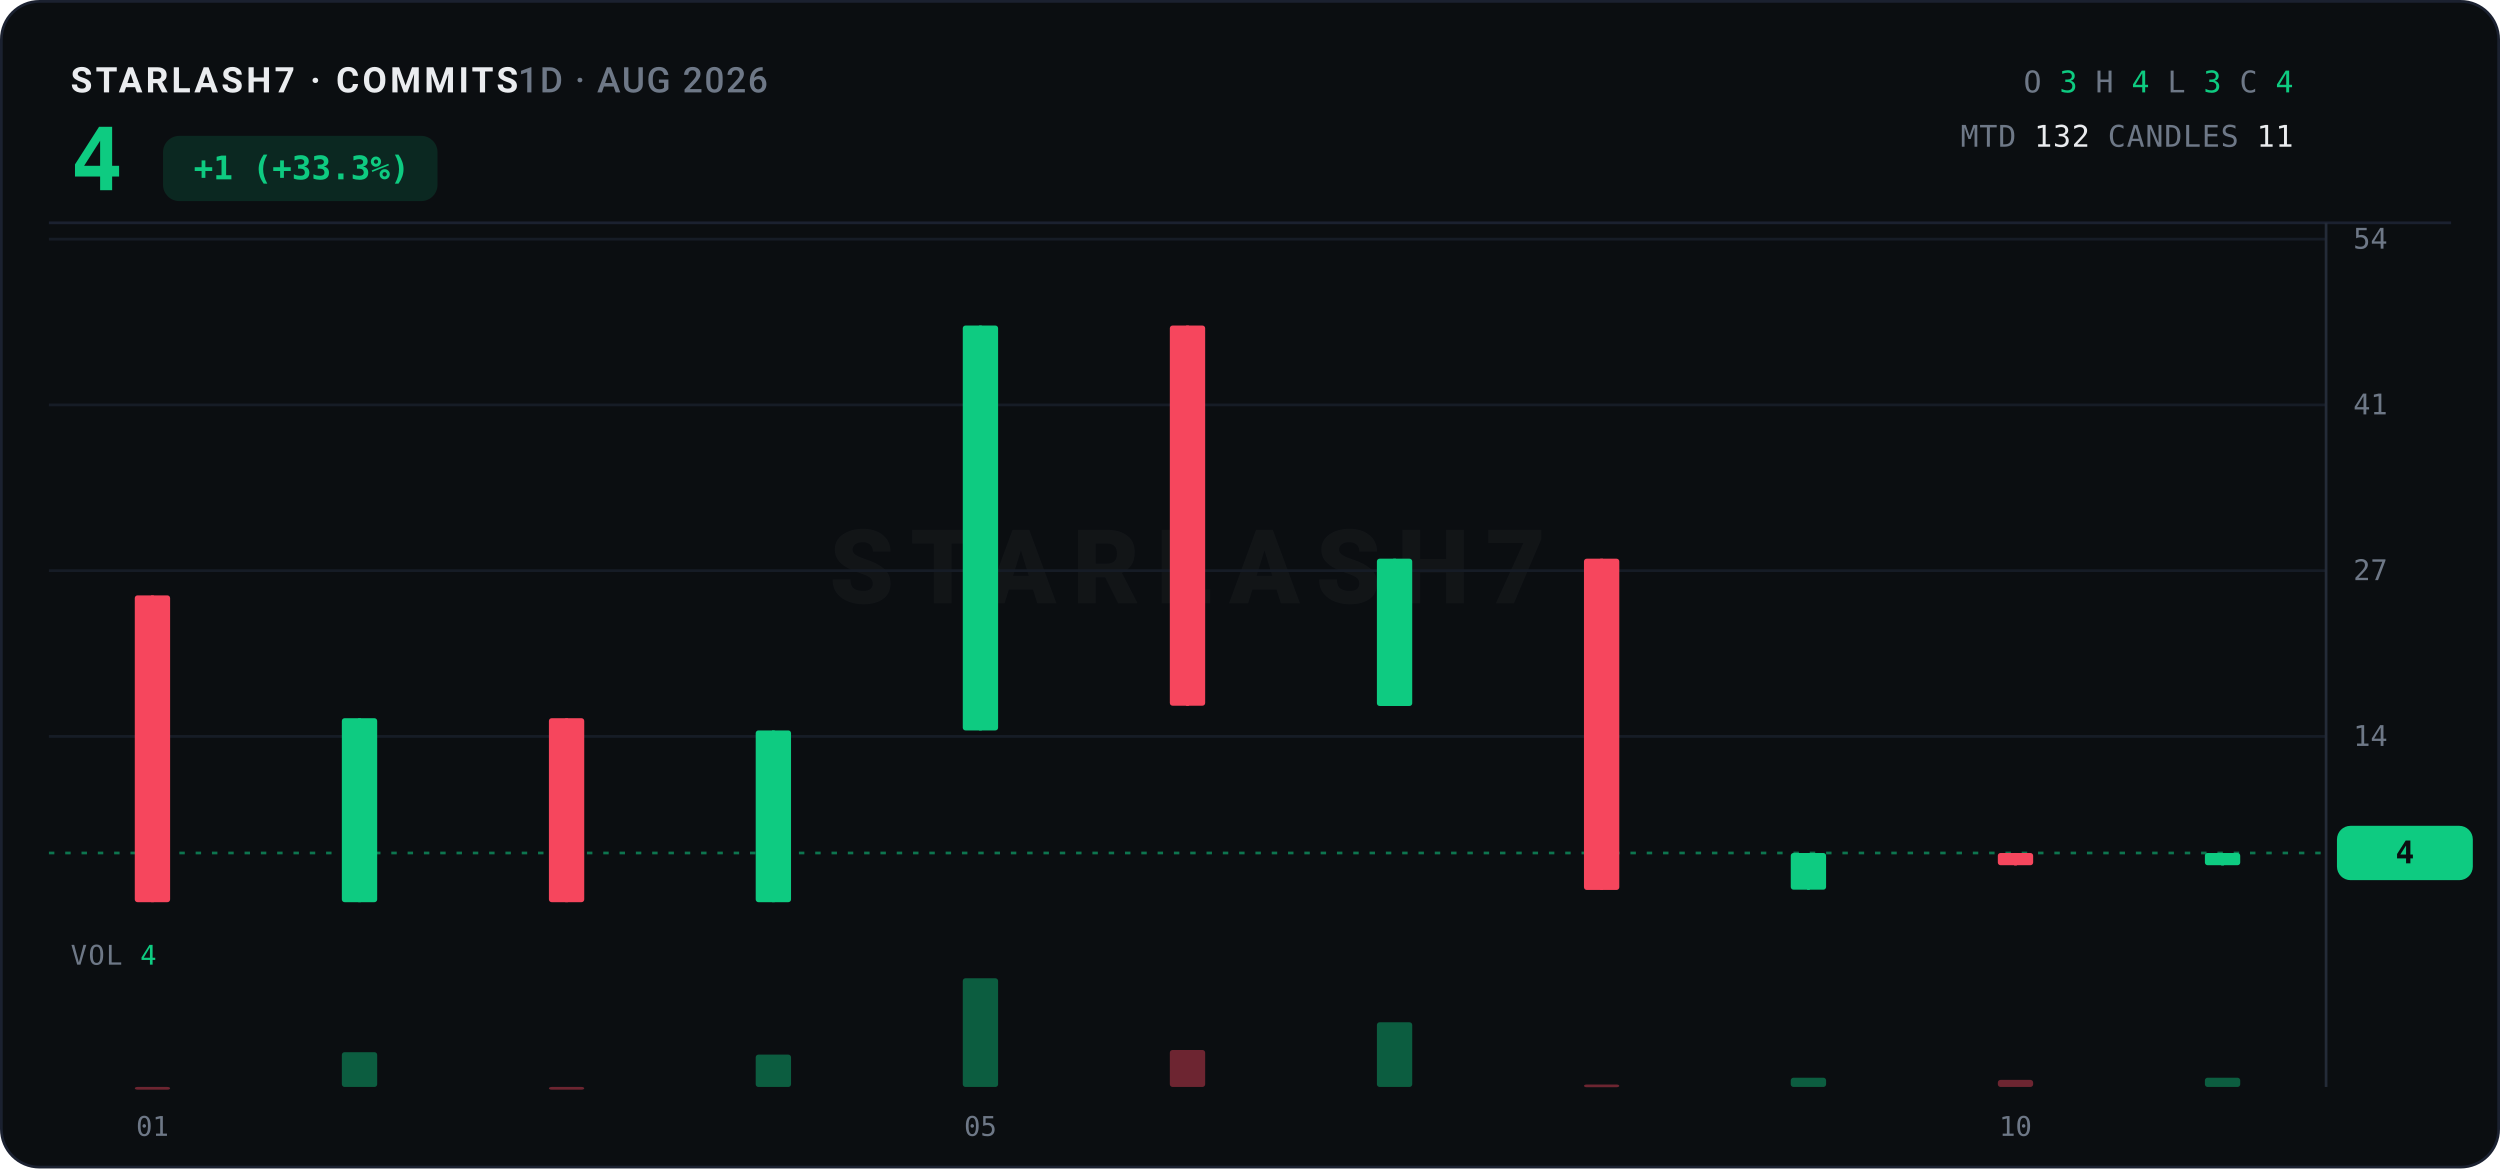
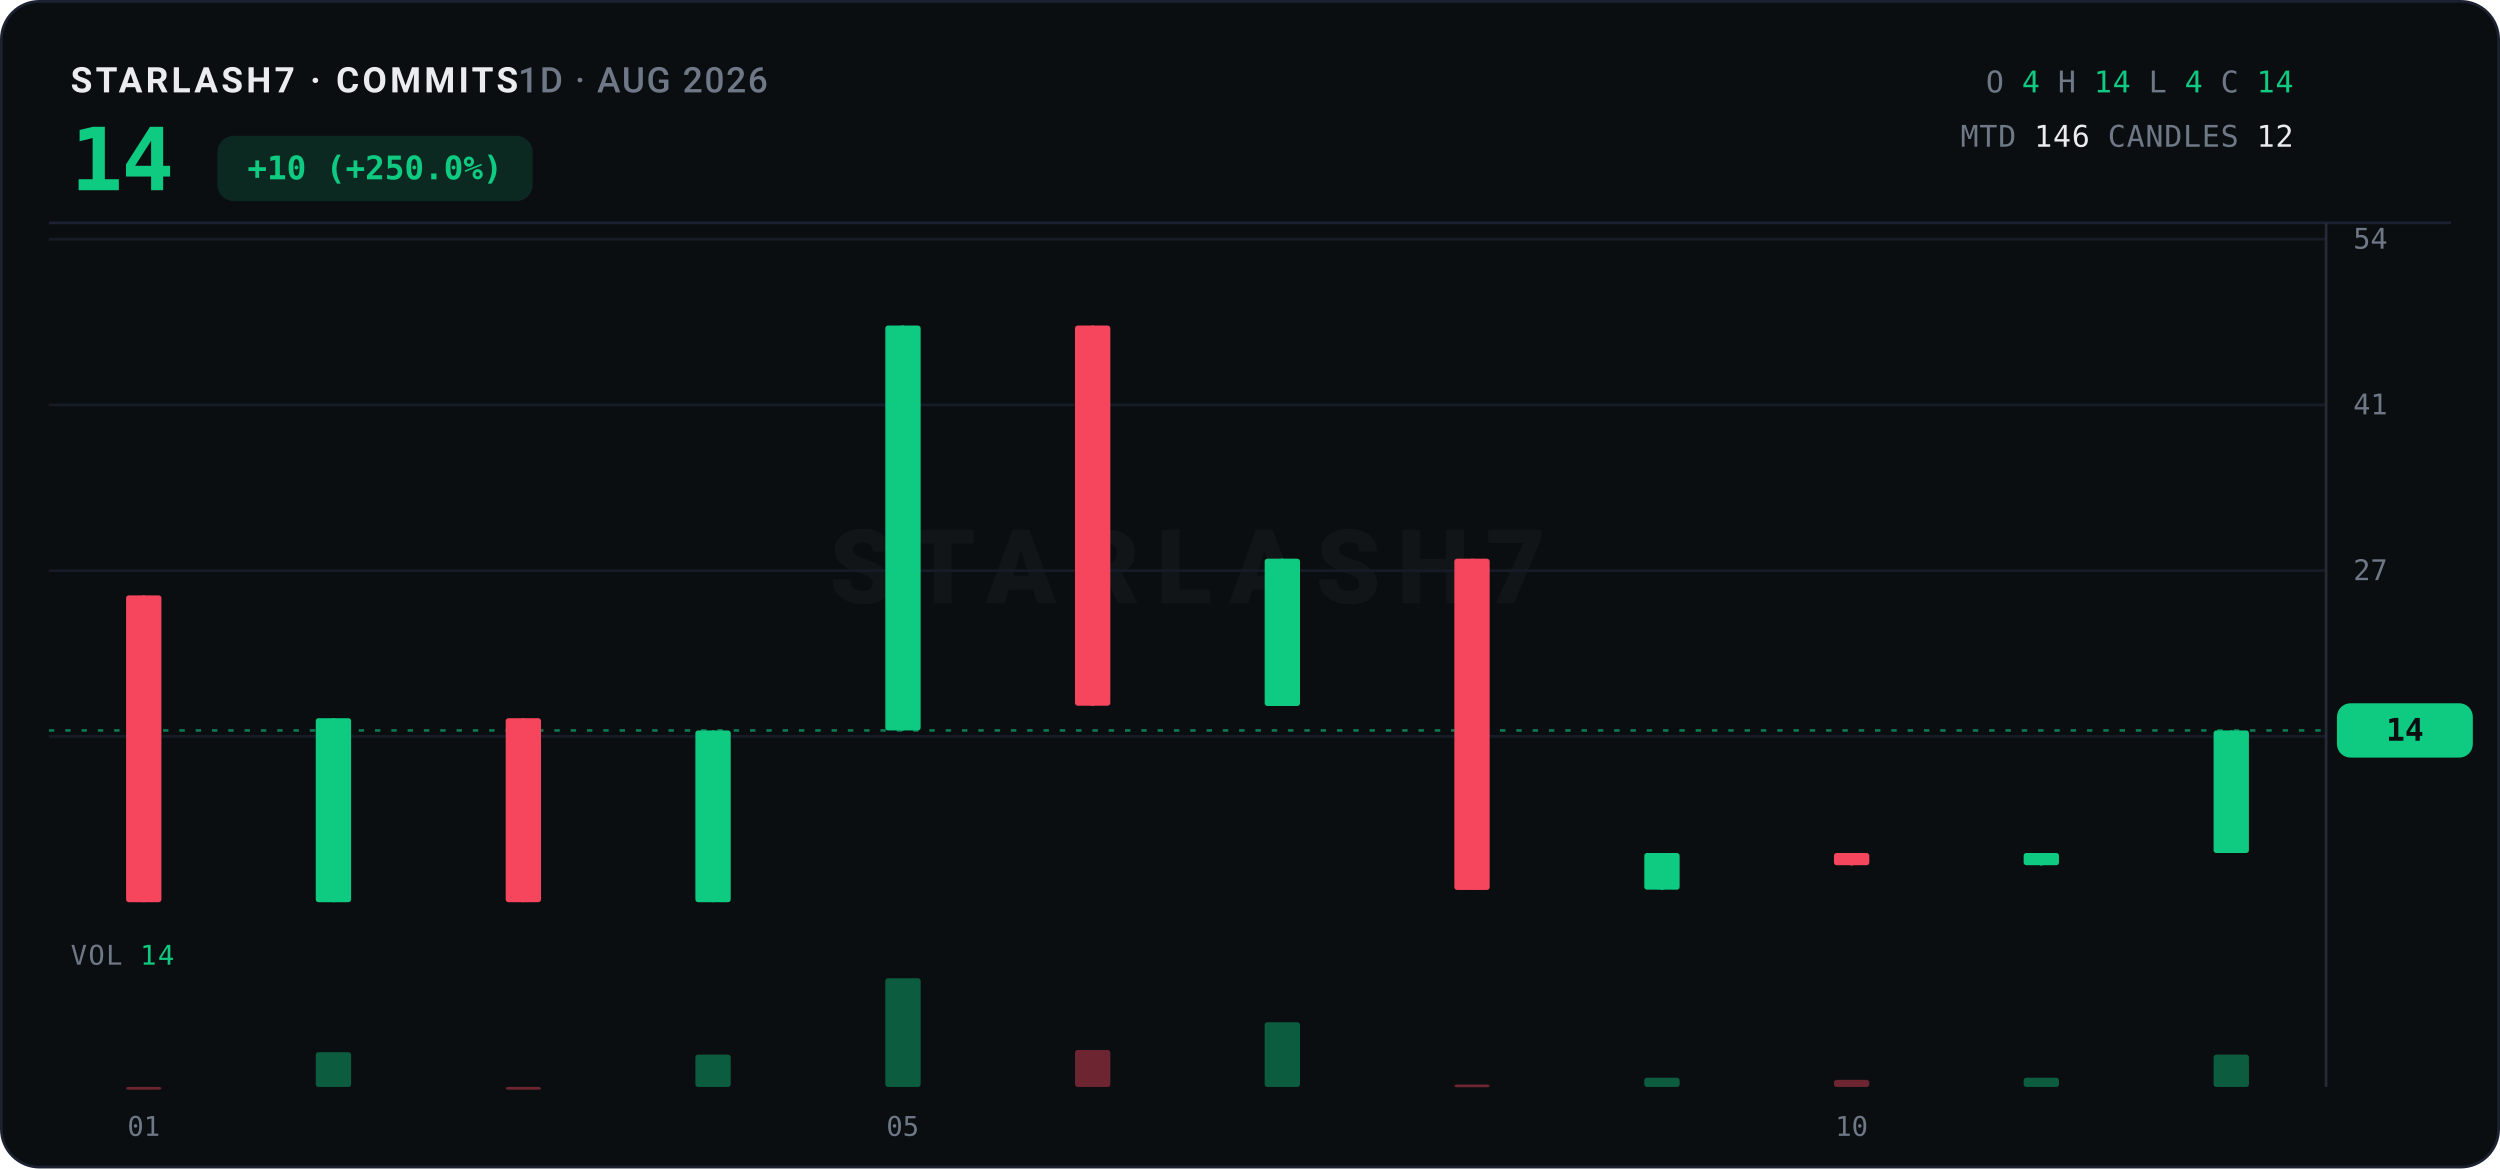
<svg xmlns="http://www.w3.org/2000/svg" width="920" height="430" viewBox="0 0 920 430">
  <rect x="0.5" y="0.5" width="919" height="429" rx="14" fill="#0B0E11" stroke="#1B2130" />
  <text x="26" y="34" font-family="ui-sans-serif,system-ui,-apple-system,'Segoe UI',Roboto,sans-serif" font-size="13" font-weight="700" letter-spacing="1.2" fill="#EAECEF">STARLASH7 · COMMITS<tspan fill="#6E7887" font-weight="500" letter-spacing="0.6">  1D · AUG 2026</tspan>
  </text>
-   <text x="26" y="70" font-family="ui-monospace,'SF Mono',SFMono-Regular,Menlo,Consolas,monospace" font-size="32" font-weight="800" fill="#0ECB81" letter-spacing="-0.5">4</text>
-   <rect x="60" y="50" width="101" height="24" rx="6" fill="#0ECB81" opacity="0.14" />
-   <text x="111" y="66" text-anchor="middle" font-family="ui-monospace,'SF Mono',SFMono-Regular,Menlo,Consolas,monospace" font-size="12" font-weight="700" fill="#0ECB81">+1 (+33.3%)</text>
+   <text x="26" y="70" font-family="ui-monospace,'SF Mono',SFMono-Regular,Menlo,Consolas,monospace" font-size="32" font-weight="800" fill="#0ECB81" letter-spacing="-0.5">14</text>
+   <rect x="80" y="50" width="116" height="24" rx="6" fill="#0ECB81" opacity="0.14" />
+   <text x="138" y="66" text-anchor="middle" font-family="ui-monospace,'SF Mono',SFMono-Regular,Menlo,Consolas,monospace" font-size="12" font-weight="700" fill="#0ECB81">+10 (+250.0%)</text>
  <text x="844" y="34" text-anchor="end" font-family="ui-monospace,'SF Mono',SFMono-Regular,Menlo,Consolas,monospace" font-size="11" letter-spacing="0.3">
    <tspan fill="#6E7887">O</tspan>
-     <tspan fill="#0ECB81">3</tspan>
+     <tspan fill="#0ECB81">4</tspan>
    <tspan fill="#6E7887">H</tspan>
+     <tspan fill="#0ECB81">14</tspan>
+     <tspan fill="#6E7887">L</tspan>
    <tspan fill="#0ECB81">4</tspan>
-     <tspan fill="#6E7887">L</tspan>
-     <tspan fill="#0ECB81">3</tspan>
    <tspan fill="#6E7887">C</tspan>
-     <tspan fill="#0ECB81">4</tspan>
+     <tspan fill="#0ECB81">14</tspan>
  </text>
  <text x="844" y="54" text-anchor="end" font-family="ui-monospace,'SF Mono',SFMono-Regular,Menlo,Consolas,monospace" font-size="11" letter-spacing="0.3">
    <tspan fill="#6E7887">MTD</tspan>
-     <tspan fill="#EAECEF">132</tspan>
+     <tspan fill="#EAECEF">146</tspan>
    <tspan fill="#6E7887">CANDLES</tspan>
-     <tspan fill="#EAECEF">11</tspan>
+     <tspan fill="#EAECEF">12</tspan>
  </text>
  <line x1="18" y1="82" x2="902" y2="82" stroke="#1B2130" stroke-width="1" />
  <text x="437.0" y="222.0" text-anchor="middle" font-family="ui-sans-serif,system-ui,-apple-system,'Segoe UI',Roboto,sans-serif" font-size="38" font-weight="800" letter-spacing="6" fill="#EAECEF" opacity="0.035">STARLASH7</text>
  <line x1="18" y1="271.0" x2="856" y2="271.0" stroke="#161C26" stroke-width="1" />
  <text x="866" y="274.5" font-family="ui-monospace,'SF Mono',SFMono-Regular,Menlo,Consolas,monospace" font-size="10.5" fill="#6E7887">14</text>
  <line x1="18" y1="210.0" x2="856" y2="210.0" stroke="#161C26" stroke-width="1" />
  <text x="866" y="213.5" font-family="ui-monospace,'SF Mono',SFMono-Regular,Menlo,Consolas,monospace" font-size="10.5" fill="#6E7887">27</text>
  <line x1="18" y1="149.0" x2="856" y2="149.0" stroke="#161C26" stroke-width="1" />
  <text x="866" y="152.5" font-family="ui-monospace,'SF Mono',SFMono-Regular,Menlo,Consolas,monospace" font-size="10.5" fill="#6E7887">41</text>
  <line x1="18" y1="88.0" x2="856" y2="88.0" stroke="#161C26" stroke-width="1" />
  <text x="866" y="91.5" font-family="ui-monospace,'SF Mono',SFMono-Regular,Menlo,Consolas,monospace" font-size="10.5" fill="#6E7887">54</text>
  <line x1="856" y1="82" x2="856" y2="400" stroke="#242B38" stroke-width="1" />
-   <line x1="18" y1="313.9" x2="856" y2="313.9" stroke="#0ECB81" stroke-width="1" stroke-dasharray="2 4" opacity="0.55" />
-   <rect x="860" y="303.9" width="50" height="20" rx="5" fill="#0ECB81" />
-   <text x="885.0" y="317.7" text-anchor="middle" font-family="ui-monospace,'SF Mono',SFMono-Regular,Menlo,Consolas,monospace" font-size="11.5" font-weight="800" fill="#0B0E11">4</text>
-   <line x1="56.1" y1="219.1" x2="56.1" y2="332.0" stroke="#F6465D" stroke-width="1" />
-   <rect x="49.6" y="219.1" width="13.0" height="112.9" rx="1" fill="#F6465D" />
-   <line x1="132.3" y1="264.3" x2="132.3" y2="332.0" stroke="#0ECB81" stroke-width="1" />
-   <rect x="125.8" y="264.3" width="13.0" height="67.7" rx="1" fill="#0ECB81" />
-   <line x1="208.5" y1="264.3" x2="208.5" y2="332.0" stroke="#F6465D" stroke-width="1" />
-   <rect x="202.0" y="264.3" width="13.0" height="67.7" rx="1" fill="#F6465D" />
-   <line x1="284.6" y1="268.8" x2="284.6" y2="332.0" stroke="#0ECB81" stroke-width="1" />
-   <rect x="278.1" y="268.8" width="13.0" height="63.2" rx="1" fill="#0ECB81" />
-   <line x1="360.8" y1="119.8" x2="360.8" y2="268.8" stroke="#0ECB81" stroke-width="1" />
-   <rect x="354.3" y="119.8" width="13.0" height="149.0" rx="1" fill="#0ECB81" />
-   <line x1="437.0" y1="119.8" x2="437.0" y2="259.8" stroke="#F6465D" stroke-width="1" />
-   <rect x="430.5" y="119.8" width="13.0" height="139.9" rx="1" fill="#F6465D" />
-   <line x1="513.2" y1="205.6" x2="513.2" y2="259.8" stroke="#0ECB81" stroke-width="1" />
-   <rect x="506.7" y="205.6" width="13.0" height="54.2" rx="1" fill="#0ECB81" />
-   <line x1="589.4" y1="205.6" x2="589.4" y2="327.5" stroke="#F6465D" stroke-width="1" />
-   <rect x="582.9" y="205.6" width="13.0" height="121.9" rx="1" fill="#F6465D" />
-   <line x1="665.5" y1="313.9" x2="665.5" y2="327.5" stroke="#0ECB81" stroke-width="1" />
-   <rect x="659.0" y="313.9" width="13.0" height="13.5" rx="1" fill="#0ECB81" />
-   <line x1="741.7" y1="313.9" x2="741.7" y2="318.5" stroke="#F6465D" stroke-width="1" />
-   <rect x="735.2" y="313.9" width="13.0" height="4.5" rx="1" fill="#F6465D" />
-   <line x1="817.9" y1="313.9" x2="817.9" y2="318.5" stroke="#0ECB81" stroke-width="1" />
-   <rect x="811.4" y="313.9" width="13.0" height="4.5" rx="1" fill="#0ECB81" />
-   <text x="26" y="355" font-family="ui-monospace,'SF Mono',SFMono-Regular,Menlo,Consolas,monospace" font-size="10" letter-spacing="0.5" fill="#6E7887">VOL <tspan fill="#0ECB81">4</tspan>
+   <line x1="18" y1="268.8" x2="856" y2="268.8" stroke="#0ECB81" stroke-width="1" stroke-dasharray="2 4" opacity="0.55" />
+   <rect x="860" y="258.8" width="50" height="20" rx="5" fill="#0ECB81" />
+   <text x="885.0" y="272.6" text-anchor="middle" font-family="ui-monospace,'SF Mono',SFMono-Regular,Menlo,Consolas,monospace" font-size="11.5" font-weight="800" fill="#0B0E11">14</text>
+   <line x1="52.9" y1="219.1" x2="52.9" y2="332.0" stroke="#F6465D" stroke-width="1" />
+   <rect x="46.4" y="219.1" width="13.0" height="112.9" rx="1" fill="#F6465D" />
+   <line x1="122.8" y1="264.3" x2="122.8" y2="332.0" stroke="#0ECB81" stroke-width="1" />
+   <rect x="116.2" y="264.3" width="13.0" height="67.7" rx="1" fill="#0ECB81" />
+   <line x1="192.6" y1="264.3" x2="192.6" y2="332.0" stroke="#F6465D" stroke-width="1" />
+   <rect x="186.1" y="264.3" width="13.0" height="67.7" rx="1" fill="#F6465D" />
+   <line x1="262.4" y1="268.8" x2="262.4" y2="332.0" stroke="#0ECB81" stroke-width="1" />
+   <rect x="255.9" y="268.8" width="13.0" height="63.2" rx="1" fill="#0ECB81" />
+   <line x1="332.2" y1="119.8" x2="332.2" y2="268.8" stroke="#0ECB81" stroke-width="1" />
+   <rect x="325.8" y="119.8" width="13.0" height="149.0" rx="1" fill="#0ECB81" />
+   <line x1="402.1" y1="119.8" x2="402.1" y2="259.8" stroke="#F6465D" stroke-width="1" />
+   <rect x="395.6" y="119.8" width="13.0" height="139.9" rx="1" fill="#F6465D" />
+   <line x1="471.9" y1="205.6" x2="471.9" y2="259.8" stroke="#0ECB81" stroke-width="1" />
+   <rect x="465.4" y="205.6" width="13.0" height="54.2" rx="1" fill="#0ECB81" />
+   <line x1="541.8" y1="205.6" x2="541.8" y2="327.5" stroke="#F6465D" stroke-width="1" />
+   <rect x="535.2" y="205.6" width="13.0" height="121.9" rx="1" fill="#F6465D" />
+   <line x1="611.6" y1="313.9" x2="611.6" y2="327.5" stroke="#0ECB81" stroke-width="1" />
+   <rect x="605.1" y="313.9" width="13.0" height="13.5" rx="1" fill="#0ECB81" />
+   <line x1="681.4" y1="313.9" x2="681.4" y2="318.5" stroke="#F6465D" stroke-width="1" />
+   <rect x="674.9" y="313.9" width="13.0" height="4.5" rx="1" fill="#F6465D" />
+   <line x1="751.2" y1="313.9" x2="751.2" y2="318.5" stroke="#0ECB81" stroke-width="1" />
+   <rect x="744.7" y="313.9" width="13.0" height="4.5" rx="1" fill="#0ECB81" />
+   <line x1="821.1" y1="268.8" x2="821.1" y2="313.9" stroke="#0ECB81" stroke-width="1" />
+   <rect x="814.6" y="268.8" width="13.0" height="45.1" rx="1" fill="#0ECB81" />
+   <text x="26" y="355" font-family="ui-monospace,'SF Mono',SFMono-Regular,Menlo,Consolas,monospace" font-size="10" letter-spacing="0.5" fill="#6E7887">VOL <tspan fill="#0ECB81">14</tspan>
  </text>
-   <rect x="49.6" y="400.0" width="13.0" height="1.0" rx="1" fill="#F6465D" opacity="0.42" />
-   <rect x="125.8" y="387.2" width="13.0" height="12.8" rx="1" fill="#0ECB81" opacity="0.42" />
-   <rect x="202.0" y="400.0" width="13.0" height="1.0" rx="1" fill="#F6465D" opacity="0.42" />
-   <rect x="278.1" y="388.1" width="13.0" height="11.9" rx="1" fill="#0ECB81" opacity="0.42" />
-   <rect x="354.3" y="360.0" width="13.0" height="40.0" rx="1" fill="#0ECB81" opacity="0.42" />
-   <rect x="430.5" y="386.4" width="13.0" height="13.6" rx="1" fill="#F6465D" opacity="0.42" />
-   <rect x="506.7" y="376.2" width="13.0" height="23.8" rx="1" fill="#0ECB81" opacity="0.42" />
-   <rect x="582.9" y="399.1" width="13.0" height="1.0" rx="1" fill="#F6465D" opacity="0.42" />
-   <rect x="659.0" y="396.6" width="13.0" height="3.4" rx="1" fill="#0ECB81" opacity="0.42" />
-   <rect x="735.2" y="397.4" width="13.0" height="2.6" rx="1" fill="#F6465D" opacity="0.42" />
-   <rect x="811.4" y="396.6" width="13.0" height="3.4" rx="1" fill="#0ECB81" opacity="0.42" />
-   <text x="56.1" y="418" text-anchor="middle" font-family="ui-monospace,'SF Mono',SFMono-Regular,Menlo,Consolas,monospace" font-size="10" fill="#6E7887">01</text>
-   <text x="360.8" y="418" text-anchor="middle" font-family="ui-monospace,'SF Mono',SFMono-Regular,Menlo,Consolas,monospace" font-size="10" fill="#6E7887">05</text>
-   <text x="741.7" y="418" text-anchor="middle" font-family="ui-monospace,'SF Mono',SFMono-Regular,Menlo,Consolas,monospace" font-size="10" fill="#6E7887">10</text>
+   <rect x="46.4" y="400.0" width="13.0" height="1.0" rx="1" fill="#F6465D" opacity="0.42" />
+   <rect x="116.2" y="387.2" width="13.0" height="12.8" rx="1" fill="#0ECB81" opacity="0.42" />
+   <rect x="186.1" y="400.0" width="13.0" height="1.0" rx="1" fill="#F6465D" opacity="0.42" />
+   <rect x="255.9" y="388.1" width="13.0" height="11.9" rx="1" fill="#0ECB81" opacity="0.42" />
+   <rect x="325.8" y="360.0" width="13.0" height="40.0" rx="1" fill="#0ECB81" opacity="0.42" />
+   <rect x="395.6" y="386.4" width="13.0" height="13.6" rx="1" fill="#F6465D" opacity="0.42" />
+   <rect x="465.4" y="376.2" width="13.0" height="23.8" rx="1" fill="#0ECB81" opacity="0.42" />
+   <rect x="535.2" y="399.1" width="13.0" height="1.0" rx="1" fill="#F6465D" opacity="0.42" />
+   <rect x="605.1" y="396.6" width="13.0" height="3.4" rx="1" fill="#0ECB81" opacity="0.42" />
+   <rect x="674.9" y="397.4" width="13.0" height="2.6" rx="1" fill="#F6465D" opacity="0.42" />
+   <rect x="744.7" y="396.6" width="13.0" height="3.4" rx="1" fill="#0ECB81" opacity="0.42" />
+   <rect x="814.6" y="388.1" width="13.0" height="11.9" rx="1" fill="#0ECB81" opacity="0.42" />
+   <text x="52.9" y="418" text-anchor="middle" font-family="ui-monospace,'SF Mono',SFMono-Regular,Menlo,Consolas,monospace" font-size="10" fill="#6E7887">01</text>
+   <text x="332.2" y="418" text-anchor="middle" font-family="ui-monospace,'SF Mono',SFMono-Regular,Menlo,Consolas,monospace" font-size="10" fill="#6E7887">05</text>
+   <text x="681.4" y="418" text-anchor="middle" font-family="ui-monospace,'SF Mono',SFMono-Regular,Menlo,Consolas,monospace" font-size="10" fill="#6E7887">10</text>
</svg>
